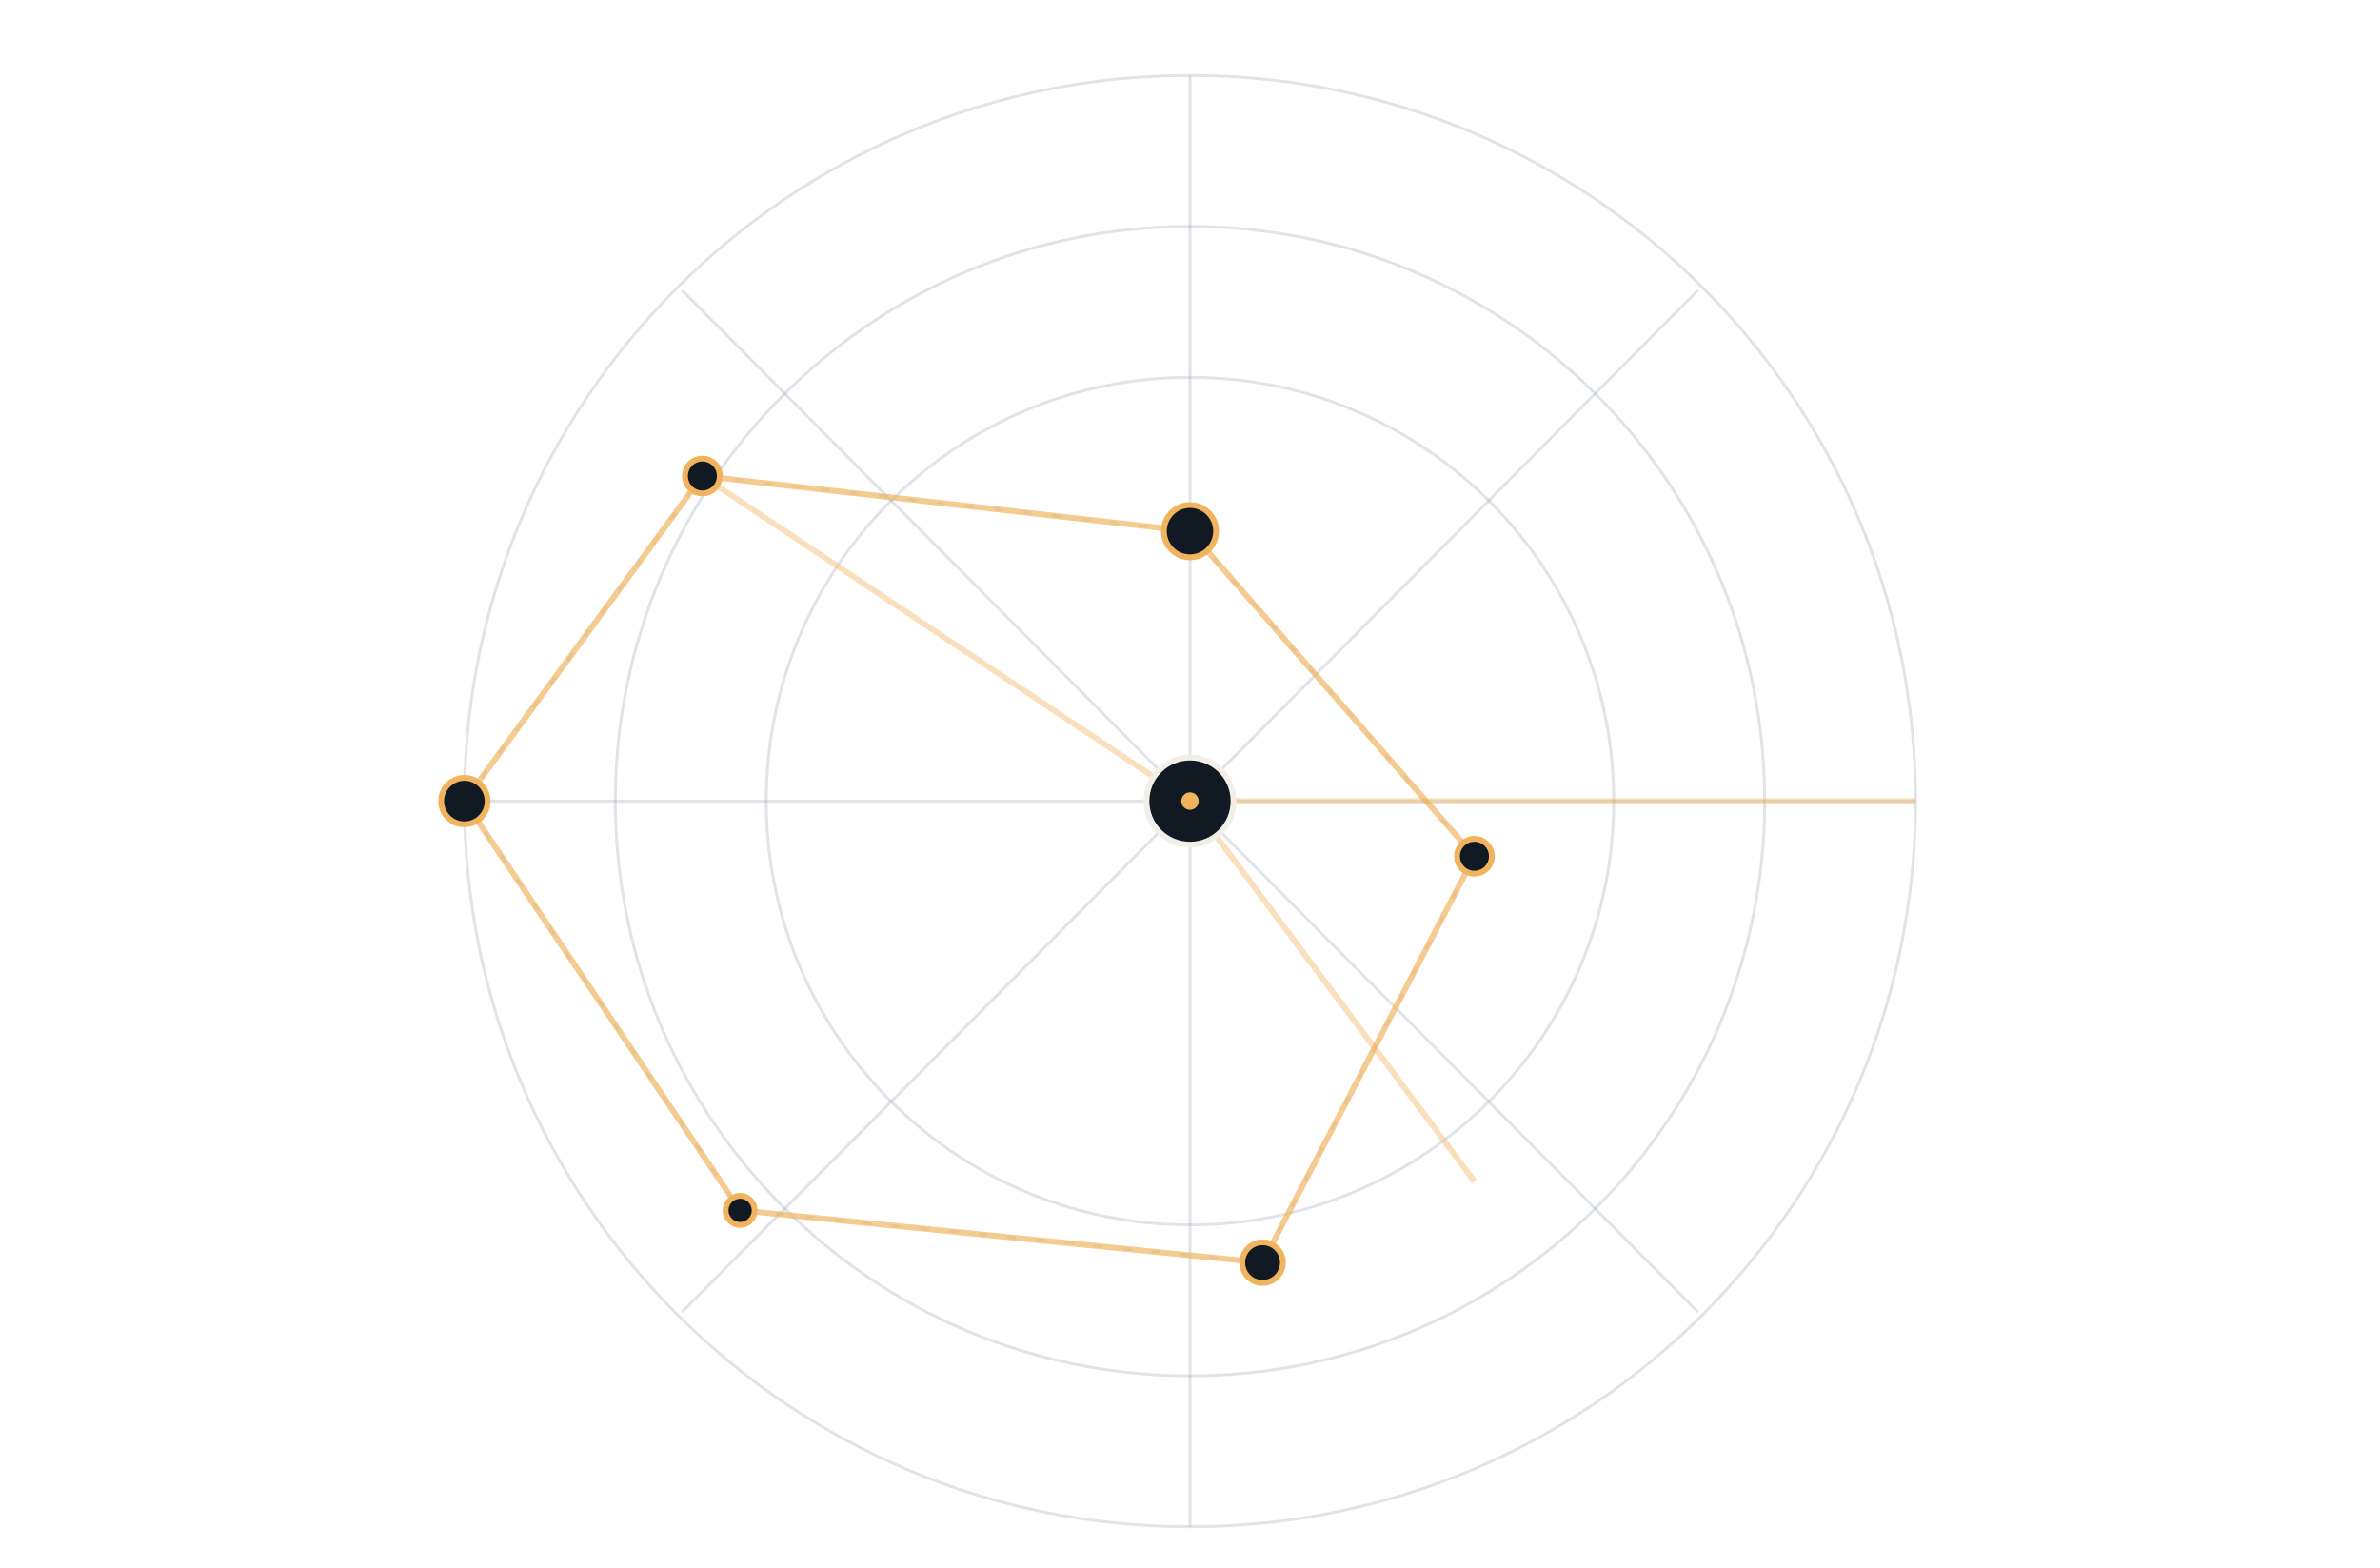
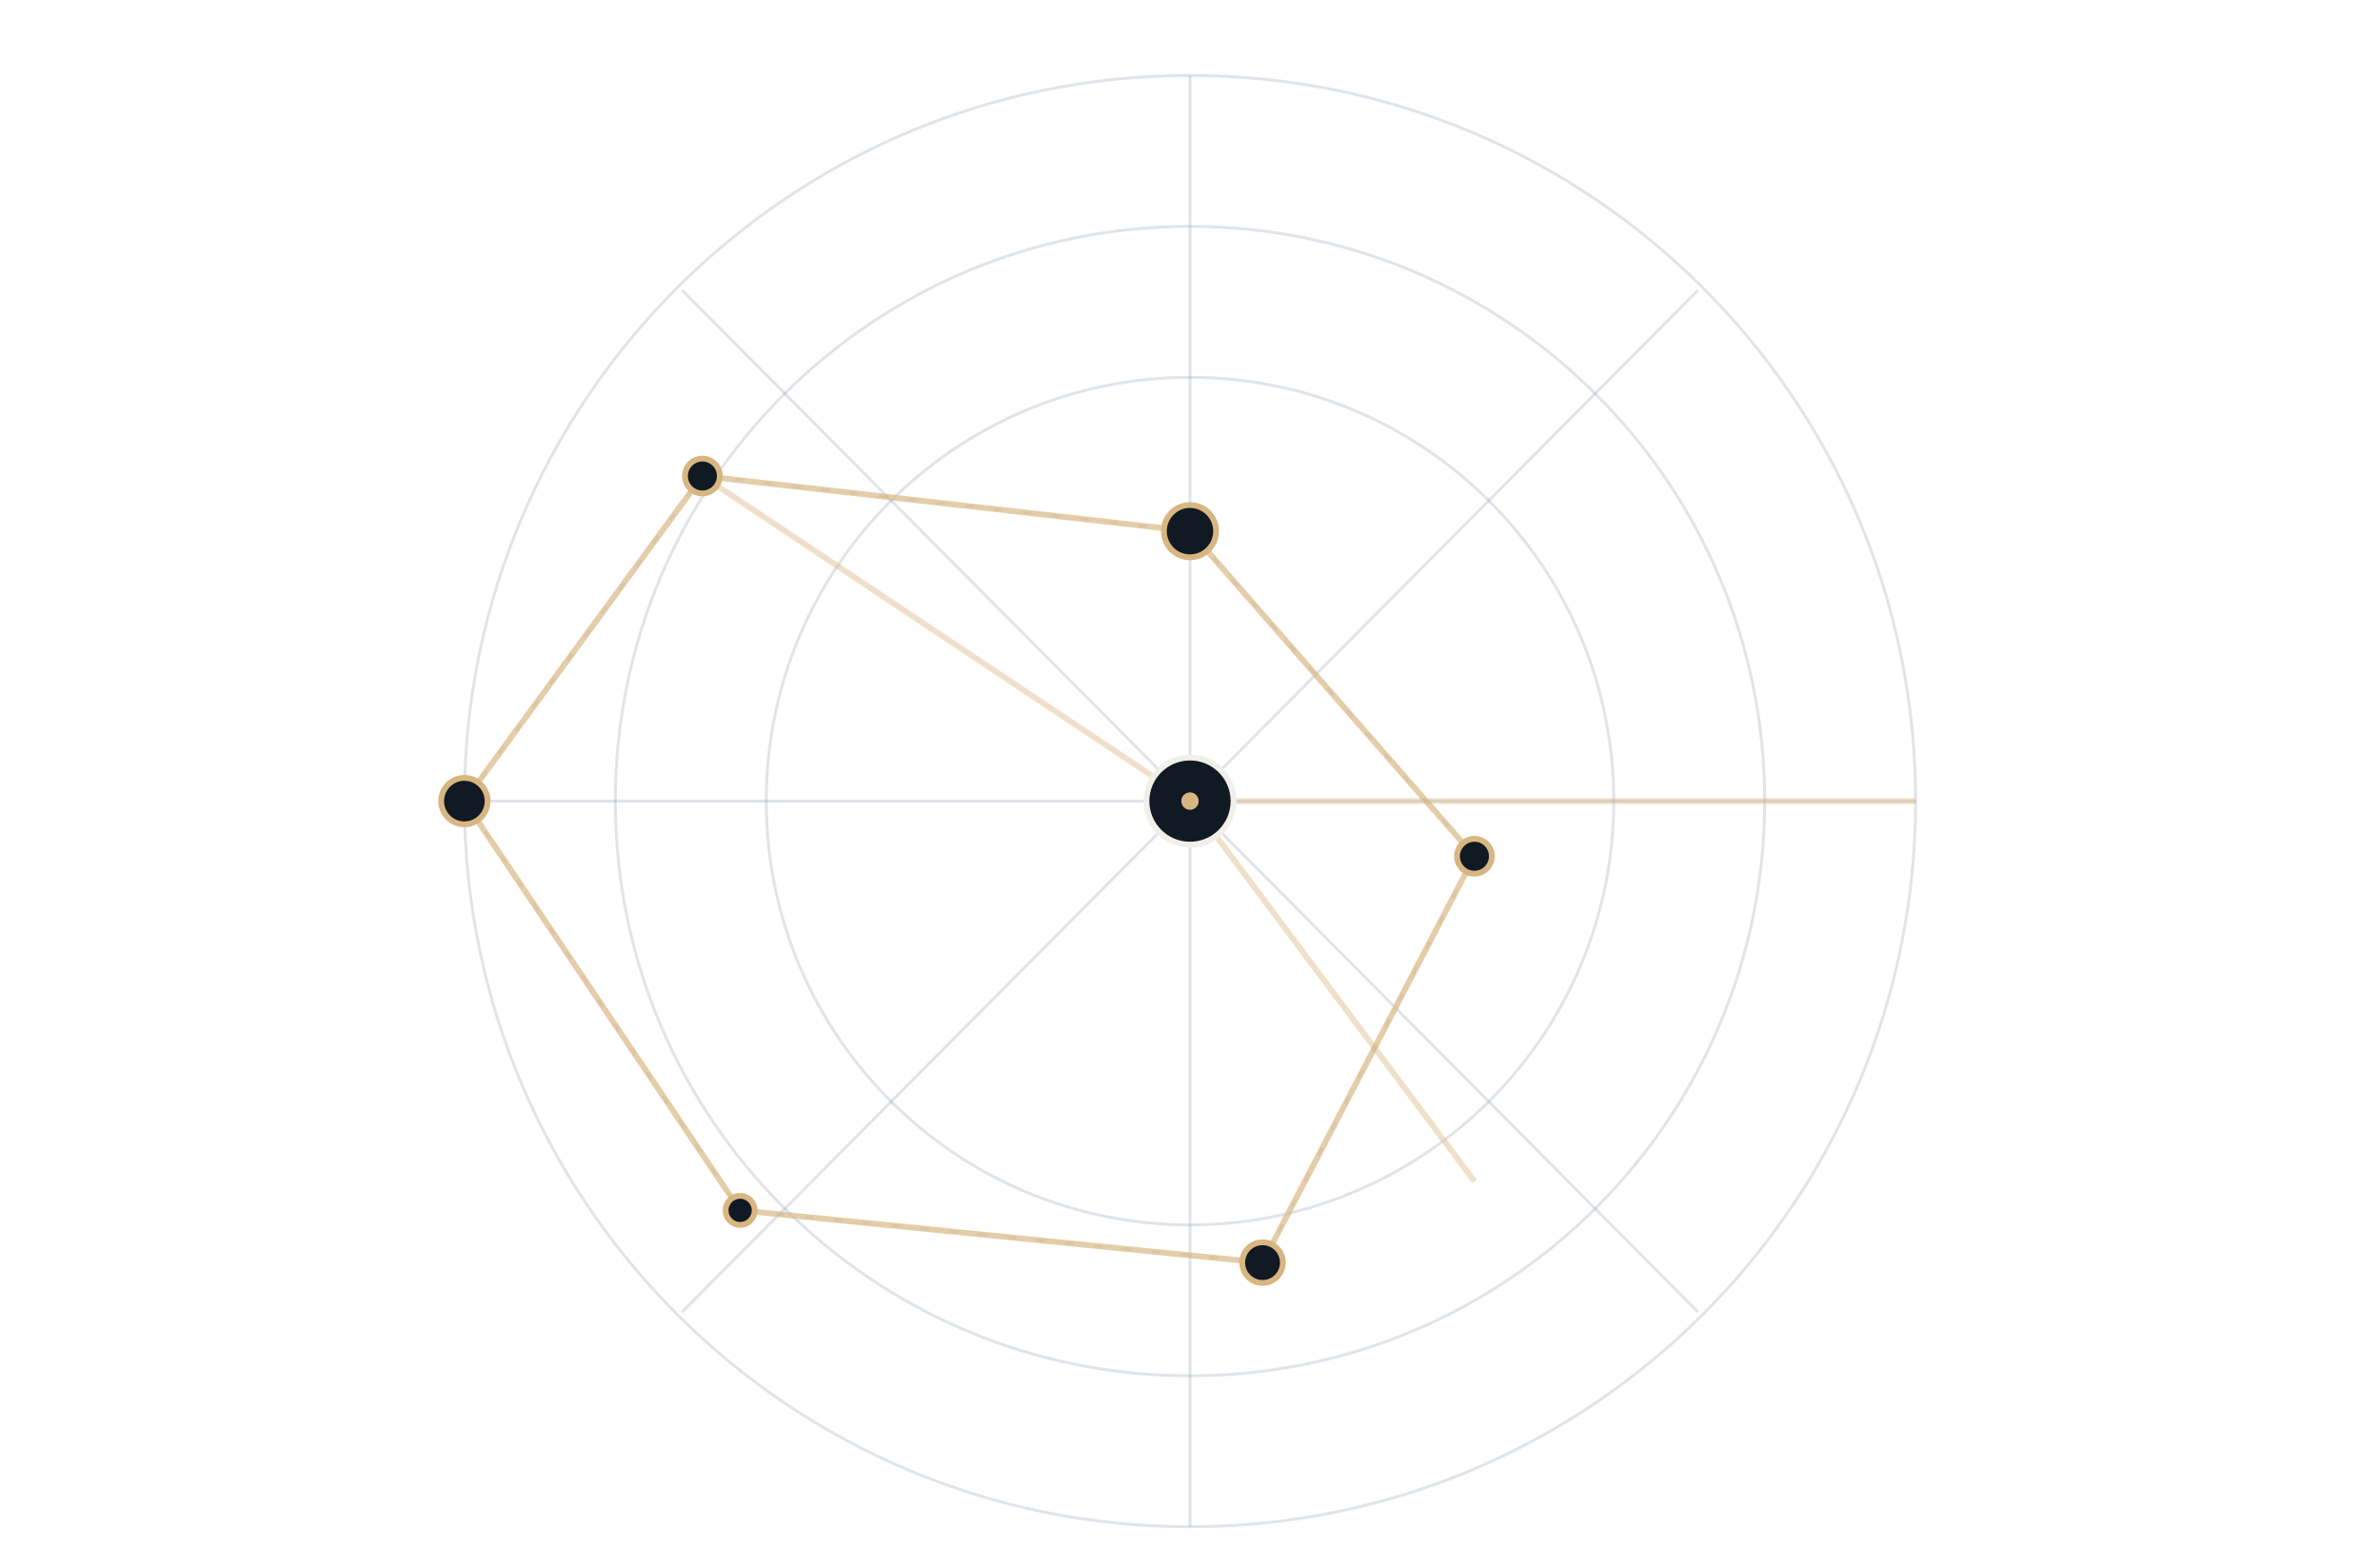
<svg xmlns="http://www.w3.org/2000/svg" viewBox="0 0 820 540" fill="none">
  <g stroke="#8090a4" stroke-opacity=".24" stroke-width="1">
    <path d="M410 26a250 250 0 1 0 0 500 250 250 0 0 0 0-500Z" />
    <path d="M410 78a198 198 0 1 0 0 396 198 198 0 0 0 0-396Z" />
    <path d="M410 130a146 146 0 1 0 0 292 146 146 0 0 0 0-292Z" />
    <path d="M160 276h500M410 26v500M235 100l350 352M585 100 235 452" />
    <path d="m160 276 82-112 168 19 98 112-73 140-180-18-95-141Z" stroke-dasharray="3 7" />
  </g>
-   <g stroke="#f0b45f" stroke-opacity=".68" stroke-width="2">
+   <g stroke="#d8b681" stroke-opacity=".68" stroke-width="2">
    <path d="m160 276 82-112 168 19 98 112-73 140-180-18-95-141Z" />
    <path d="M410 276h250M410 276l-168-112M410 276l98 131" stroke-opacity=".42" />
  </g>
-   <g fill="#111923" stroke="#f0b45f" stroke-width="2">
+   <g fill="#111923" stroke="#d8b681" stroke-width="2">
    <circle cx="160" cy="276" r="8" />
    <circle cx="242" cy="164" r="6" />
    <circle cx="410" cy="183" r="9" />
    <circle cx="508" cy="295" r="6" />
    <circle cx="435" cy="435" r="7" />
    <circle cx="255" cy="417" r="5" />
  </g>
  <circle cx="410" cy="276" r="15" fill="#111923" stroke="#f1efe8" stroke-width="2" />
-   <circle cx="410" cy="276" r="3" fill="#f0b45f" />
+   <circle cx="410" cy="276" r="3" fill="#d8b681" />
</svg>
